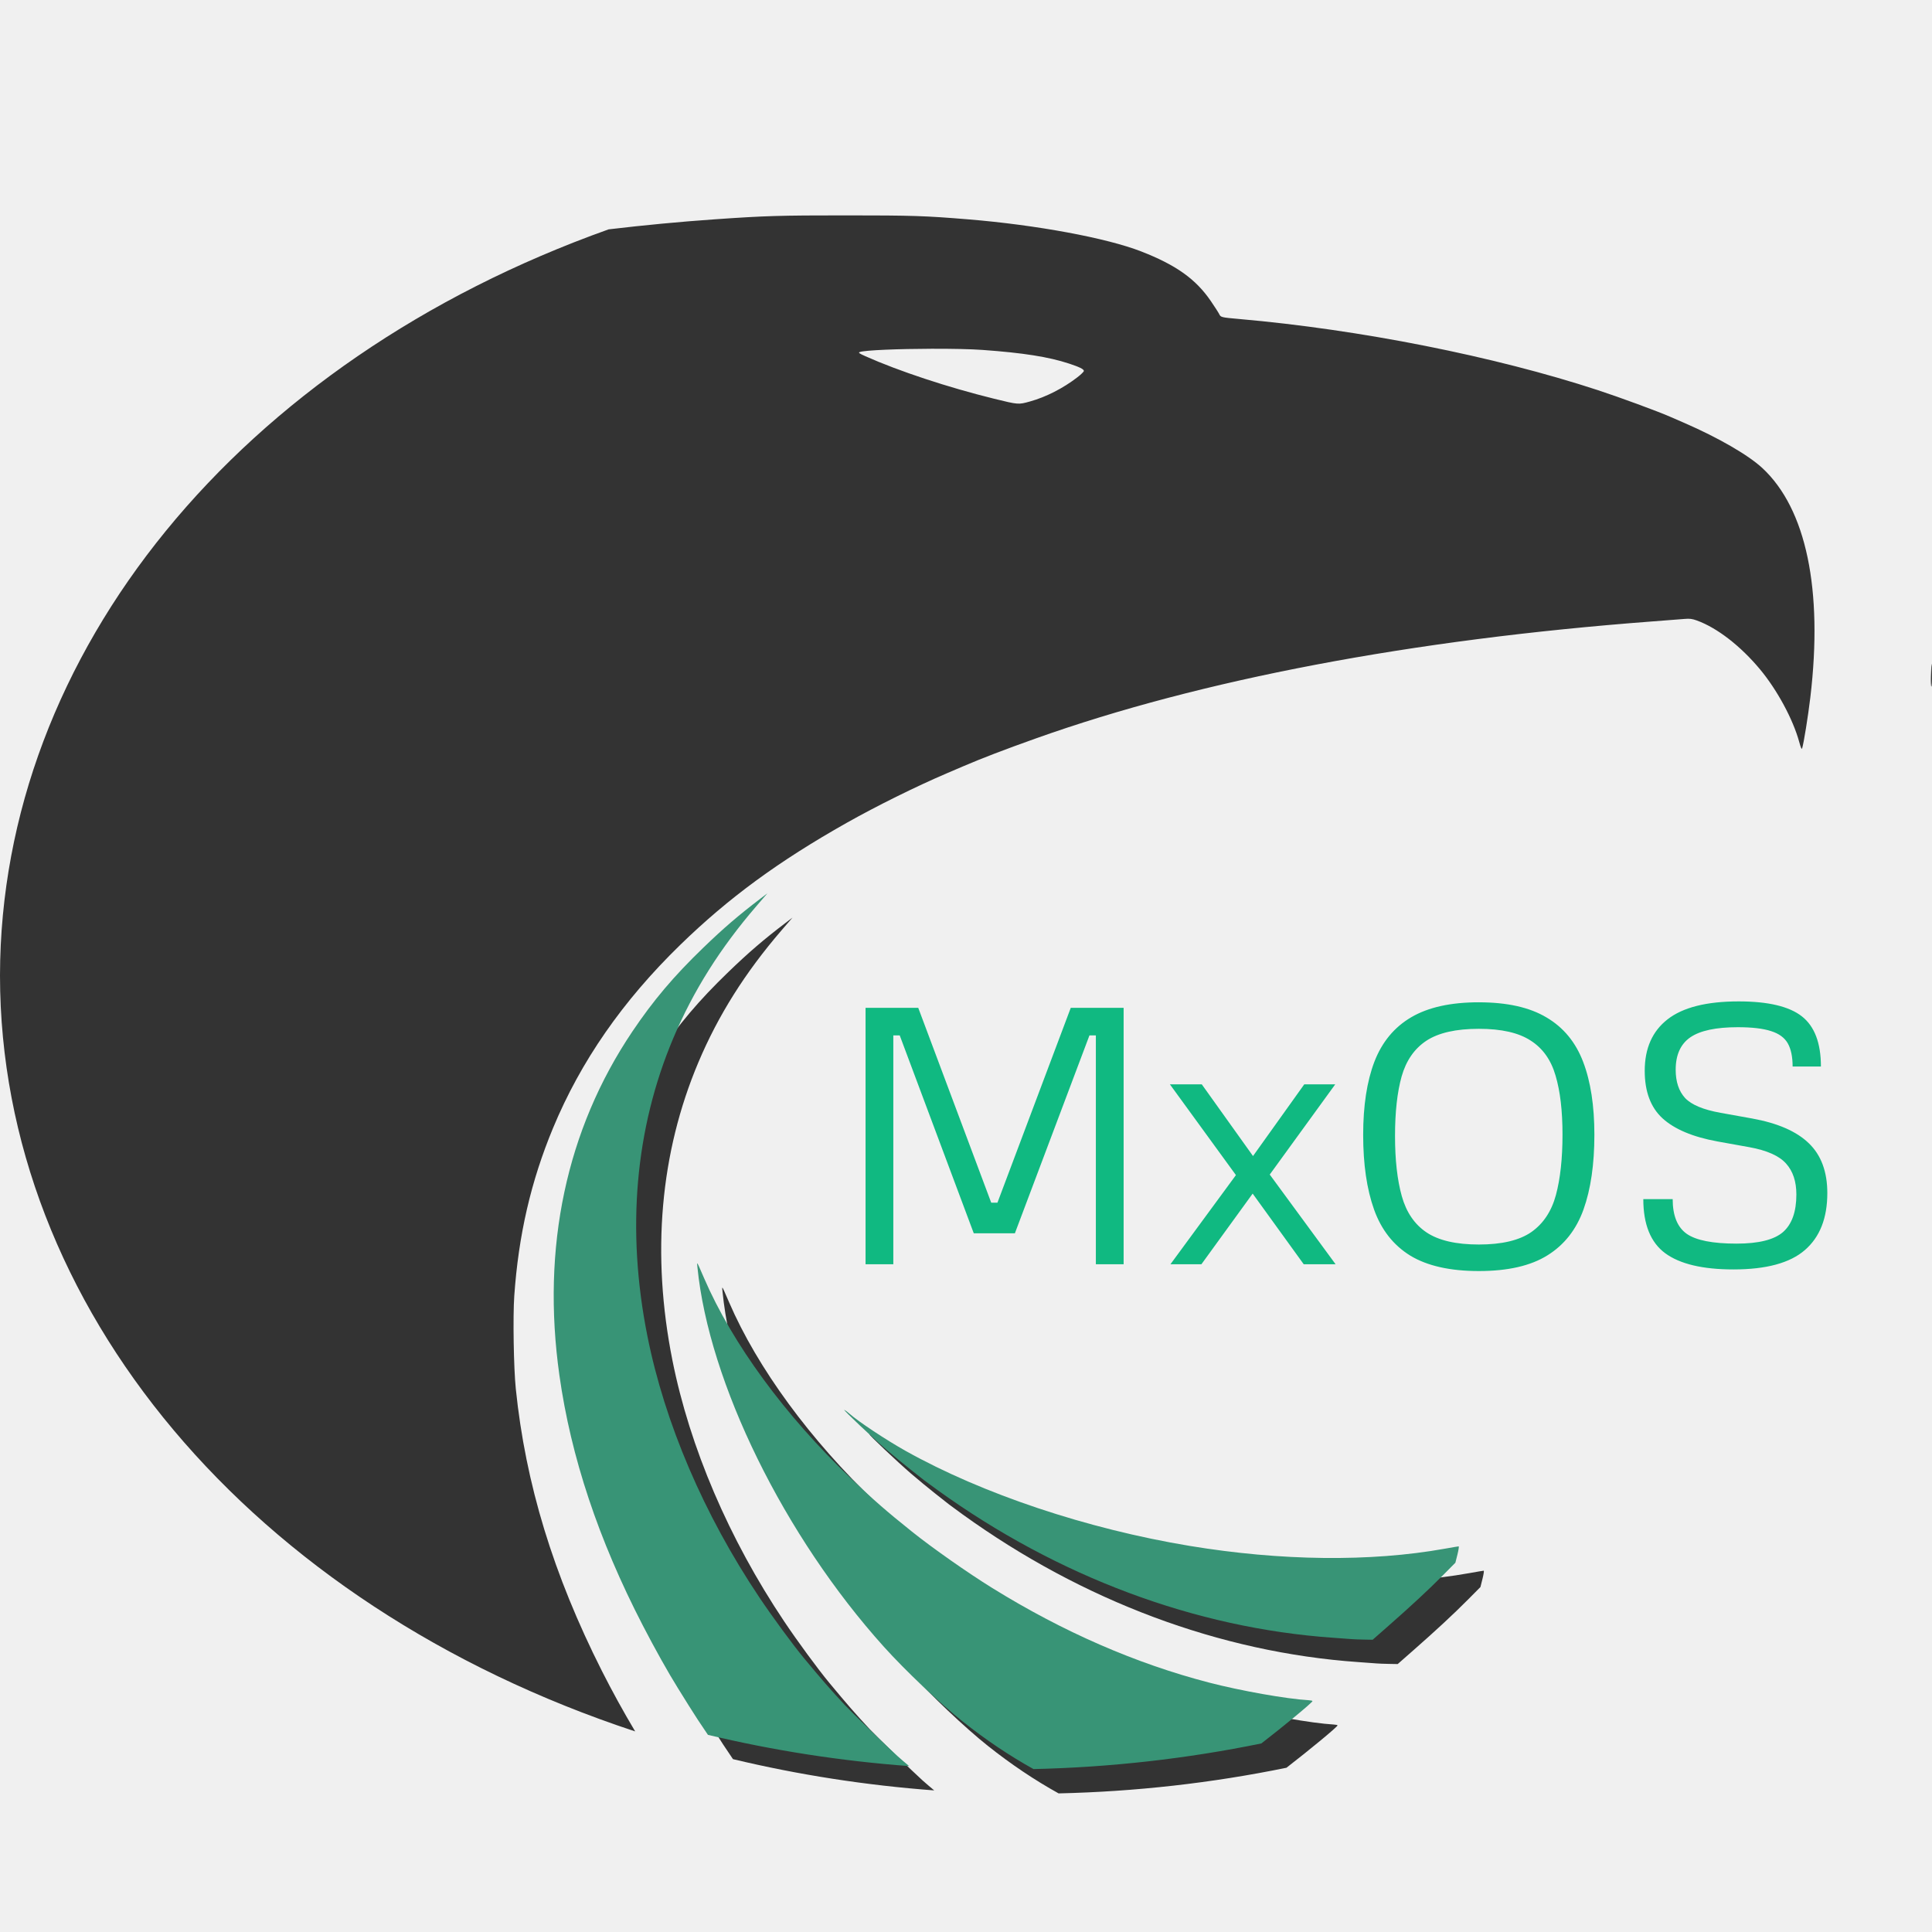
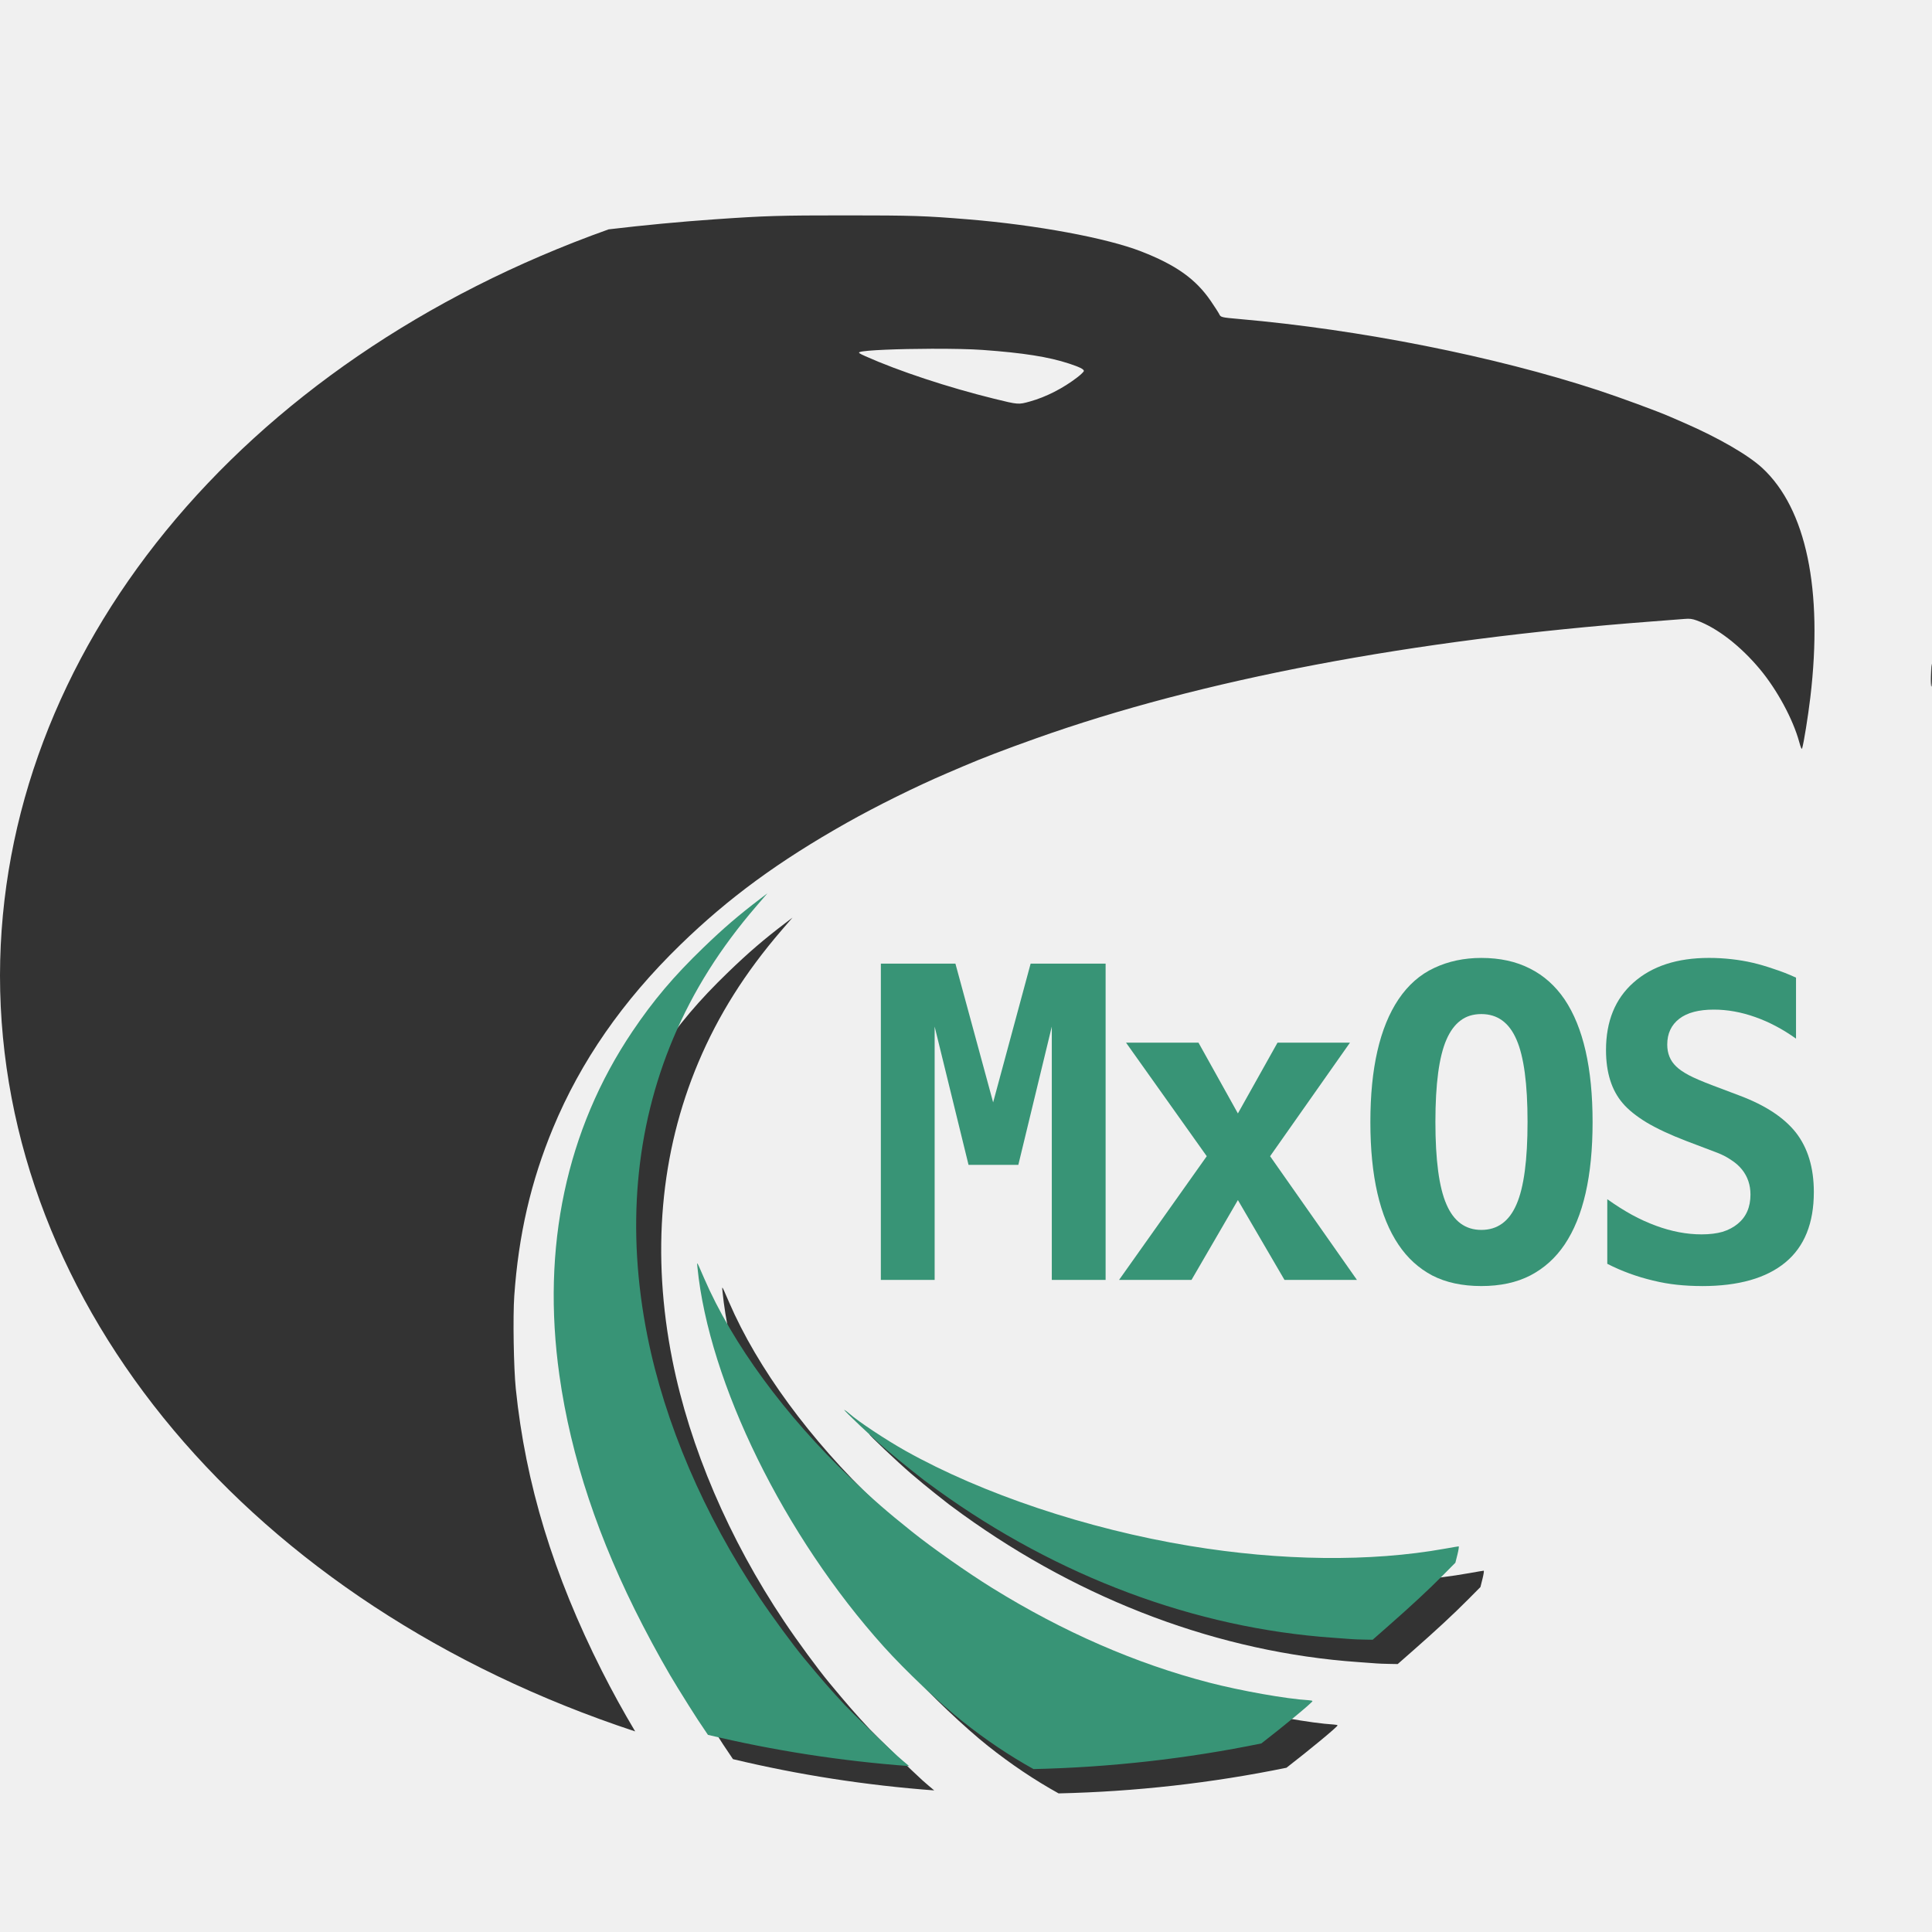
- <svg xmlns="http://www.w3.org/2000/svg" width="500" height="500" viewBox="0 0 132.292 132.292" version="1.1" id="propuesta-00">
+ <svg xmlns="http://www.w3.org/2000/svg" id="propuesta-00" version="1.1" viewBox="0 0 132.292 132.292" height="500" width="500">
  <defs id="defs248">
-     <filter height="1.108" y="-0.054" width="1.054" x="-0.027" id="filter3238" style="color-interpolation-filters:sRGB">
-       <feGaussianBlur id="feGaussianBlur3240" stdDeviation="0.72" />
+     <filter style="color-interpolation-filters:sRGB" id="filter3238" x="-0.027" width="1.054" y="-0.054" height="1.108">
+       <feGaussianBlur stdDeviation="0.72" id="feGaussianBlur3240" />
    </filter>
-     <filter height="1.074" y="-0.037" width="1.035" x="-0.018" id="filter3250" style="color-interpolation-filters:sRGB">
-       <feGaussianBlur id="feGaussianBlur3252" stdDeviation="0.505" />
+     <filter style="color-interpolation-filters:sRGB" id="filter3250" x="-0.018" width="1.035" y="-0.037" height="1.074">
+       <feGaussianBlur stdDeviation="0.505" id="feGaussianBlur3252" />
    </filter>
-     <filter height="1.048" y="-0.024" width="1.048" x="-0.024" id="filter3190" style="color-interpolation-filters:sRGB">
-       <feGaussianBlur id="feGaussianBlur3192" stdDeviation="1.64" />
+     <filter style="color-interpolation-filters:sRGB" id="filter3190" x="-0.024" width="1.048" y="-0.024" height="1.048">
+       <feGaussianBlur stdDeviation="1.64" id="feGaussianBlur3192" />
    </filter>
-     <filter height="1.261" y="-0.13" width="1.124" x="-0.062" id="filter3304" style="color-interpolation-filters:sRGB">
-       <feGaussianBlur id="feGaussianBlur3306" stdDeviation="1.777" />
+     <filter style="color-interpolation-filters:sRGB" id="filter3304" x="-0.062" width="1.124" y="-0.13" height="1.261">
+       <feGaussianBlur stdDeviation="1.777" id="feGaussianBlur3306" />
    </filter>
-     <filter height="1.266" y="-0.133" width="1.139" x="-0.069" id="filter1616" style="color-interpolation-filters:sRGB">
-       <feGaussianBlur id="feGaussianBlur1618" stdDeviation="1.879" />
+     <filter style="color-interpolation-filters:sRGB" id="filter1616" x="-0.069" width="1.139" y="-0.133" height="1.266">
+       <feGaussianBlur stdDeviation="1.879" id="feGaussianBlur1618" />
    </filter>
-     <filter height="1.102" y="-0.051" width="1.056" x="-0.028" id="filter2205" style="color-interpolation-filters:sRGB">
-       <feGaussianBlur id="feGaussianBlur2207" stdDeviation="1.059" />
+     <filter style="color-interpolation-filters:sRGB" id="filter2205" x="-0.028" width="1.056" y="-0.051" height="1.102">
+       <feGaussianBlur stdDeviation="1.059" id="feGaussianBlur2207" />
    </filter>
-     <filter height="1.261" y="-0.13" width="1.124" x="-0.062" id="filter3304-8" style="color-interpolation-filters:sRGB">
-       <feGaussianBlur id="feGaussianBlur3306-9" stdDeviation="1.777" />
+     <filter style="color-interpolation-filters:sRGB" id="filter3304-8" x="-0.062" width="1.124" y="-0.13" height="1.261">
+       <feGaussianBlur stdDeviation="1.777" id="feGaussianBlur3306-9" />
    </filter>
-     <filter height="1.455" y="-0.227" width="1.238" x="-0.119" id="filter3376" style="color-interpolation-filters:sRGB">
-       <feGaussianBlur id="feGaussianBlur3378" stdDeviation="3.214" />
+     <filter style="color-interpolation-filters:sRGB" id="filter3376" x="-0.119" width="1.238" y="-0.227" height="1.455">
+       <feGaussianBlur stdDeviation="3.214" id="feGaussianBlur3378" />
    </filter>
-     <filter height="1.074" y="-0.037" width="1.035" x="-0.018" id="filter3250-7" style="color-interpolation-filters:sRGB">
-       <feGaussianBlur id="feGaussianBlur3252-3" stdDeviation="0.505" />
+     <filter style="color-interpolation-filters:sRGB" id="filter3250-7" x="-0.018" width="1.035" y="-0.037" height="1.074">
+       <feGaussianBlur stdDeviation="0.505" id="feGaussianBlur3252-3" />
    </filter>
-     <filter height="1.108" y="-0.054" width="1.054" x="-0.027" id="filter3238-6" style="color-interpolation-filters:sRGB">
-       <feGaussianBlur id="feGaussianBlur3240-1" stdDeviation="0.72" />
+     <filter style="color-interpolation-filters:sRGB" id="filter3238-6" x="-0.027" width="1.054" y="-0.054" height="1.108">
+       <feGaussianBlur stdDeviation="0.72" id="feGaussianBlur3240-1" />
    </filter>
  </defs>
-   <text transform="matrix(0.887502,0,0,0.887502,122.5863,-81.21013)" id="text3258" y="243.366" x="11.264" style="font-style:normal;font-weight:normal;font-size:44.881px;line-height:1.25;font-family:sans-serif;letter-spacing:0px;word-spacing:0px;fill:#ffffff;fill-opacity:1;stroke:none;stroke-width:6.732;filter:url(#filter3304-8)" xml:space="preserve">
-     <tspan style="font-weight:bold;fill:#ffffff;fill-opacity:1;stroke-width:6.732" y="243.366" x="11.264" id="tspan3256">Mx<tspan id="tspan3254" style="fill:#ffffff;fill-opacity:1;stroke-width:6.732" />
-     </tspan>
-   </text>
-   <path style="fill:#333333;stroke-width:0.068" d="m 57.912,14.748 c -4.521,-5.57e-4 -5.54,0.03 -8.96,0.269 -2.429,0.169 -4.86,0.401 -7.276,0.688 A 70.521,56.066 0 0 0 -2.408275e-6,66.778 v 0.031 A 70.521,56.066 0 0 0 43.493,118.557 c -0.814,-1.366 -1.574,-2.747 -2.281,-4.146 -3.328,-6.591 -5.226,-12.811 -5.893,-19.313 -0.146,-1.422 -0.204,-4.944 -0.105,-6.36 0.292,-4.175 1.139,-7.844 2.651,-11.488 1.903,-4.585 4.771,-8.715 8.718,-12.554 3.3,-3.21 6.726,-5.721 11.397,-8.355 2.031,-1.145 4.744,-2.488 6.815,-3.374 0.481,-0.206 0.998,-0.427 1.149,-0.492 1.301,-0.558 2.819,-1.14 4.978,-1.909 11.297,-4.026 25.748,-6.77 42.19,-8.012 0.982,-0.074 1.986,-0.152 2.232,-0.173 0.361,-0.031 0.525,-0.01 0.853,0.109 1.391,0.505 2.998,1.751 4.333,3.359 1.165,1.404 2.245,3.406 2.666,4.942 0.111,0.406 0.174,0.545 0.203,0.453 0.109,-0.34 0.409,-2.201 0.562,-3.489 0.877,-7.383 -0.281,-12.919 -3.288,-15.707 -0.958,-0.889 -3.01,-2.076 -5.329,-3.084 -0.434,-0.189 -0.882,-0.384 -0.996,-0.433 -0.854,-0.374 -3.454,-1.33 -4.943,-1.818 -7.068,-2.317 -16.293,-4.147 -24.545,-4.869 -1.219,-0.107 -1.275,-0.12 -1.369,-0.324 -0.046,-0.098 -0.309,-0.509 -0.585,-0.912 -1.026,-1.499 -2.376,-2.461 -4.754,-3.388 -2.375,-0.926 -7.175,-1.816 -11.864,-2.201 -2.962,-0.243 -3.815,-0.27 -8.376,-0.271 z m 5.877,9.133 c 1.345,-0.004 2.658,0.02 3.494,0.08 2.792,0.202 4.519,0.475 5.907,0.931 0.728,0.239 1.027,0.387 1.027,0.507 0,0.051 -0.198,0.245 -0.439,0.431 -0.981,0.757 -2.15,1.354 -3.251,1.661 -0.795,0.221 -0.789,0.222 -2.456,-0.188 -3.151,-0.775 -6.539,-1.895 -8.822,-2.915 -0.424,-0.19 -0.491,-0.239 -0.378,-0.282 0.347,-0.131 2.675,-0.218 4.916,-0.225 z m 68.477,21.585 c -0.014,-0.032 -0.031,0.26 -0.048,0.865 -0.011,0.375 0.004,0.683 0.032,0.683 0.028,-3.9e-5 0.047,-0.397 0.041,-0.883 -0.005,-0.42 -0.014,-0.641 -0.025,-0.665 z m -78,17.366 -0.477,0.363 c -1.511,1.151 -2.52,2.018 -3.917,3.365 -2.013,1.941 -3.423,3.608 -4.858,5.741 -4.521,6.722 -6.227,14.763 -4.993,23.529 0.788,5.601 2.671,11.254 5.7,17.115 0.832,1.61 1.747,3.245 2.414,4.312 0.166,0.265 0.501,0.805 0.745,1.199 0.396,0.638 0.836,1.309 1.31,2 a 70.521,56.066 0 0 0 13.78,2.14 c -0.288,-0.24 -0.564,-0.474 -0.807,-0.691 -0.581,-0.519 -3.167,-3.026 -3.607,-3.498 -0.962,-1.032 -1.594,-1.757 -2.79,-3.201 -0.765,-0.924 -2.165,-2.83 -3.068,-4.179 -3.785,-5.651 -6.467,-11.917 -7.657,-17.894 -1.446,-7.261 -0.841,-14.185 1.781,-20.393 1.361,-3.223 3.204,-6.148 5.691,-9.036 z m -4.804,25.343 c -0.017,0.005 -0.004,0.107 0.011,0.263 0.785,7.912 5.941,18.405 12.771,25.992 1.465,1.627 3.833,3.872 5.393,5.112 1.589,1.263 3.21,2.35 4.85,3.259 a 70.521,56.066 0 0 0 15.602,-1.756 c 1.523,-1.177 3.499,-2.803 3.499,-2.901 0,-0.024 -0.116,-0.05 -0.257,-0.058 -1.528,-0.09 -4.641,-0.641 -6.825,-1.208 -5.021,-1.303 -10.011,-3.481 -14.853,-6.482 -1.675,-1.038 -4.092,-2.735 -5.491,-3.855 -1.771,-1.418 -2.589,-2.132 -4.18,-3.648 -4.502,-4.291 -8.116,-9.221 -10.059,-13.722 -0.319,-0.739 -0.431,-1.003 -0.46,-0.996 z m 10.063,10.028 c -0.046,0.033 1.908,1.883 2.849,2.693 0.491,0.422 1.248,1.047 1.682,1.387 0.434,0.341 0.851,0.67 0.927,0.731 0.075,0.061 0.493,0.367 0.927,0.68 8.237,5.939 17.648,9.454 27.085,10.115 0.566,0.04 1.138,0.081 1.27,0.093 0.132,0.012 0.51,0.026 0.84,0.032 l 0.601,0.011 1.08,-0.949 c 1.547,-1.359 2.742,-2.468 3.727,-3.46 l 0.858,-0.864 0.141,-0.56 c 0.077,-0.308 0.115,-0.56 0.084,-0.56 -0.031,0 -0.466,0.073 -0.966,0.163 -5.069,0.908 -11.211,0.839 -17.459,-0.196 -7.026,-1.164 -14.182,-3.558 -19.438,-6.501 -1.343,-0.752 -3.235,-2.005 -3.853,-2.552 -0.127,-0.112 -0.282,-0.229 -0.345,-0.26 -0.005,-0.003 -0.01,-0.004 -0.011,-0.003 z" id="path45" />
-   <path style="fill:#389476;fill-opacity:1;stroke-width:0.068" d="m 52.549,61.167 -0.477,0.364 c -1.511,1.151 -2.521,2.018 -3.917,3.365 -2.013,1.941 -3.423,3.608 -4.858,5.741 -4.521,6.722 -6.227,14.763 -4.993,23.529 0.788,5.601 2.672,11.254 5.701,17.115 0.832,1.61 1.747,3.245 2.414,4.312 0.166,0.265 0.501,0.805 0.746,1.199 0.396,0.638 0.836,1.309 1.31,2 a 70.521,56.066 0 0 0 13.78,2.14 c -0.288,-0.24 -0.564,-0.474 -0.806,-0.691 -0.581,-0.519 -3.167,-3.027 -3.607,-3.499 -0.962,-1.032 -1.594,-1.757 -2.79,-3.201 -0.765,-0.924 -2.165,-2.83 -3.068,-4.179 -3.785,-5.651 -6.467,-11.917 -7.657,-17.894 -1.446,-7.261 -0.841,-14.184 1.781,-20.392 1.361,-3.223 3.203,-6.149 5.69,-9.036 z m -4.804,25.343 c -0.017,0.004 -0.004,0.106 0.011,0.263 0.785,7.912 5.941,18.406 12.77,25.992 1.465,1.627 3.833,3.872 5.393,5.112 1.589,1.263 3.21,2.35 4.85,3.259 a 70.521,56.066 0 0 0 15.602,-1.756 c 1.523,-1.177 3.5,-2.804 3.5,-2.901 0,-0.024 -0.116,-0.05 -0.258,-0.058 -1.528,-0.09 -4.641,-0.641 -6.825,-1.208 -5.021,-1.303 -10.011,-3.48 -14.853,-6.482 -1.675,-1.038 -4.092,-2.735 -5.491,-3.855 -1.771,-1.418 -2.589,-2.132 -4.18,-3.648 C 53.761,96.936 50.148,92.007 48.205,87.506 47.886,86.767 47.774,86.502 47.745,86.51 Z M 57.808,96.538 c -0.043,0.036 1.908,1.883 2.849,2.693 0.491,0.422 1.248,1.046 1.682,1.387 0.434,0.341 0.851,0.67 0.927,0.731 0.075,0.061 0.492,0.367 0.927,0.68 8.237,5.939 17.649,9.454 27.086,10.115 0.566,0.04 1.138,0.081 1.27,0.093 0.132,0.012 0.51,0.026 0.841,0.032 l 0.601,0.011 1.08,-0.949 c 1.547,-1.359 2.742,-2.468 3.727,-3.46 l 0.858,-0.865 0.141,-0.56 c 0.077,-0.308 0.115,-0.56 0.083,-0.56 -0.031,0 -0.465,0.073 -0.965,0.163 -5.069,0.908 -11.211,0.839 -17.459,-0.196 -7.026,-1.164 -14.182,-3.558 -19.438,-6.501 -1.343,-0.752 -3.235,-2.005 -3.853,-2.552 -0.127,-0.112 -0.282,-0.229 -0.345,-0.26 -0.005,-0.002 -0.01,-0.004 -0.011,-0.002 z" id="path859" />
-   <path style="font-style:normal;font-variant:normal;font-weight:normal;font-stretch:normal;font-size:26.644px;line-height:1.25;font-family:Metrophobic;-inkscape-font-specification:Metrophobic;letter-spacing:0px;word-spacing:0px;fill:#10b981;fill-opacity:1;stroke:none;stroke-width:3.744" d="m 119.056,68.57 c -2.202,0 -3.826,0.41 -4.875,1.231 -1.04,0.812 -1.56,1.987 -1.56,3.522 0,1.422 0.406,2.506 1.219,3.254 0.821,0.747 2.076,1.275 3.766,1.584 l 2.17,0.39 c 1.211,0.219 2.051,0.593 2.522,1.121 0.471,0.52 0.707,1.227 0.707,2.121 0,1.178 -0.305,2.035 -0.914,2.571 -0.609,0.528 -1.67,0.792 -3.181,0.792 -1.633,0 -2.77,-0.223 -3.412,-0.67 -0.642,-0.455 -0.963,-1.247 -0.963,-2.377 h -2.011 c 0,1.731 0.5,2.966 1.499,3.705 1.007,0.739 2.567,1.109 4.679,1.109 2.242,0 3.872,-0.443 4.887,-1.328 1.024,-0.886 1.535,-2.186 1.535,-3.9 0,-1.462 -0.422,-2.6 -1.267,-3.412 -0.837,-0.812 -2.129,-1.377 -3.875,-1.694 l -2.17,-0.39 c -1.178,-0.211 -1.986,-0.548 -2.425,-1.011 -0.431,-0.471 -0.646,-1.117 -0.646,-1.938 0,-1.016 0.333,-1.755 0.999,-2.218 0.674,-0.463 1.759,-0.695 3.254,-0.695 0.975,0 1.735,0.089 2.279,0.268 0.544,0.171 0.926,0.451 1.146,0.841 0.219,0.39 0.329,0.918 0.329,1.584 h 1.938 c 0,-1.609 -0.435,-2.754 -1.304,-3.436 -0.869,-0.682 -2.312,-1.024 -4.327,-1.024 z m -17.792,0.061 c -1.925,0 -3.469,0.341 -4.631,1.024 -1.162,0.682 -2.003,1.698 -2.523,3.047 -0.512,1.341 -0.768,3.01 -0.768,5.009 0,2.015 0.248,3.717 0.744,5.106 0.496,1.389 1.32,2.441 2.474,3.156 1.162,0.707 2.73,1.061 4.704,1.061 1.982,0 3.546,-0.358 4.692,-1.073 1.154,-0.715 1.978,-1.763 2.474,-3.144 0.496,-1.389 0.744,-3.095 0.744,-5.118 0,-1.982 -0.256,-3.644 -0.768,-4.984 -0.512,-1.349 -1.349,-2.364 -2.511,-3.047 -1.154,-0.691 -2.697,-1.036 -4.631,-1.036 z m -41.996,0.378 v 17.561 h 1.901 V 70.898 h 0.439 l 5.07,13.551 h 2.815 l 5.106,-13.551 h 0.439 v 15.672 h 1.901 V 69.009 H 73.32 L 68.299,82.353 H 67.873 L 62.876,69.009 Z m 41.996,1.438 c 1.544,0 2.726,0.268 3.546,0.805 0.829,0.528 1.397,1.328 1.706,2.4 0.317,1.064 0.475,2.409 0.475,4.034 0,1.641 -0.15,3.022 -0.451,4.143 -0.301,1.113 -0.862,1.958 -1.682,2.535 -0.821,0.569 -2.019,0.853 -3.595,0.853 -1.56,0 -2.754,-0.276 -3.583,-0.829 -0.821,-0.552 -1.385,-1.381 -1.694,-2.486 -0.309,-1.105 -0.463,-2.478 -0.463,-4.119 0,-1.633 0.15,-2.99 0.451,-4.07 0.309,-1.089 0.874,-1.905 1.694,-2.449 0.829,-0.544 2.027,-0.817 3.595,-0.817 z m -21.156,3.802 4.521,6.215 -4.484,6.105 h 2.12 l 3.51,-4.838 3.497,4.838 h 2.182 l -4.509,-6.142 4.485,-6.179 h -2.121 l -3.51,4.911 -3.509,-4.911 z" id="path425" />
+   <g transform="translate(0,1.348297)" id="g51">
+     <path id="path34" style="font-style:normal;font-variant:normal;font-weight:bold;font-stretch:normal;font-size:29.705px;line-height:1.25;font-family:Hack;-inkscape-font-specification:'Hack Bold';letter-spacing:0px;word-spacing:0px;fill:#389476;fill-opacity:1;stroke:none;stroke-width:4.456" d="m 60.316,64.637 h 5.106 l 2.582,9.5 2.567,-9.5 h 5.135 V 86.292 H 72.021 V 68.945 l -2.292,9.471 h -3.409 l -2.321,-9.471 v 17.347 h -3.684 z" />
+     <path id="path36" style="font-style:normal;font-variant:normal;font-weight:bold;font-stretch:normal;font-size:29.705px;line-height:1.25;font-family:Hack;-inkscape-font-specification:'Hack Bold';letter-spacing:0px;word-spacing:0px;fill:#389476;fill-opacity:1;stroke:none;stroke-width:4.456" d="m 82.631,77.822 -5.526,-7.774 h 4.961 l 2.698,4.845 2.712,-4.845 h 4.961 l -5.468,7.774 5.947,8.471 h -4.961 l -3.191,-5.468 -3.177,5.468 h -4.961 z" />
+     <path id="path38" style="font-style:normal;font-variant:normal;font-weight:bold;font-stretch:normal;font-size:29.705px;line-height:1.25;font-family:Hack;-inkscape-font-specification:'Hack Bold';letter-spacing:0px;word-spacing:0px;fill:#389476;fill-opacity:1;stroke:none;stroke-width:4.456" d="m 101.435,86.713 q -1.958,0 -3.365,-0.725 -1.392,-0.74 -2.306,-2.103 -1.929,-2.857 -1.929,-8.398 0,-2.77 0.479,-4.859 0.479,-2.103 1.45,-3.554 1.001,-1.479 2.451,-2.147 1.45,-0.682 3.22,-0.682 1.9,0 3.322,0.725 1.421,0.711 2.379,2.118 1.915,2.857 1.915,8.398 0,5.541 -1.915,8.384 -0.928,1.378 -2.35,2.118 -1.407,0.725 -3.351,0.725 z m 0,-3.844 q 1.654,0 2.408,-1.755 0.754,-1.726 0.754,-5.642 0,-3.902 -0.754,-5.628 -0.754,-1.755 -2.408,-1.755 -0.856,0 -1.436,0.45 -0.58,0.435 -0.957,1.305 -0.754,1.726 -0.754,5.628 0,3.916 0.754,5.642 0.754,1.755 2.393,1.755 z" />
+     <path id="path40" style="font-style:normal;font-variant:normal;font-weight:bold;font-stretch:normal;font-size:29.705px;line-height:1.25;font-family:Hack;-inkscape-font-specification:'Hack Bold';letter-spacing:0px;word-spacing:0px;fill:#389476;fill-opacity:1;stroke:none;stroke-width:4.456" d="m 116.541,86.713 q -0.87,0 -1.697,-0.087 -0.827,-0.087 -1.654,-0.29 -1.654,-0.392 -3.133,-1.146 V 80.766 q 0.899,0.638 1.697,1.073 0.798,0.435 1.625,0.74 1.61,0.595 3.133,0.595 0.827,0 1.436,-0.174 0.609,-0.189 1.044,-0.551 0.87,-0.711 0.87,-2.002 0,-0.986 -0.58,-1.712 -0.305,-0.377 -0.74,-0.653 -0.421,-0.29 -0.943,-0.493 l -2.103,-0.798 q -1.668,-0.638 -2.741,-1.276 -1.073,-0.653 -1.639,-1.32 -1.146,-1.334 -1.146,-3.641 0,-2.959 1.886,-4.627 1.9,-1.683 5.164,-1.683 0.783,0 1.552,0.087 0.769,0.087 1.45,0.247 0.682,0.16 1.436,0.421 0.769,0.247 1.523,0.595 v 4.177 q -1.363,-0.972 -2.799,-1.479 -1.436,-0.508 -2.828,-0.508 -1.552,0 -2.364,0.624 -0.827,0.638 -0.827,1.77 0,0.914 0.609,1.494 0.29,0.29 0.856,0.595 0.58,0.305 1.654,0.711 l 1.842,0.696 q 2.625,0.986 3.844,2.524 1.233,1.581 1.233,4.076 0,3.206 -1.944,4.816 -1.958,1.625 -5.715,1.625 z" />
+   </g>
+   <path id="path45" d="m 57.912,14.748 c -4.521,-5.57e-4 -5.54,0.03 -8.96,0.269 -2.429,0.169 -4.86,0.401 -7.276,0.688 A 70.521,56.066 0 0 0 -2.408275e-6,66.778 v 0.031 A 70.521,56.066 0 0 0 43.493,118.557 c -0.814,-1.366 -1.574,-2.747 -2.281,-4.146 -3.328,-6.591 -5.226,-12.811 -5.893,-19.313 -0.146,-1.422 -0.204,-4.944 -0.105,-6.36 0.292,-4.175 1.139,-7.844 2.651,-11.488 1.903,-4.585 4.771,-8.715 8.718,-12.554 3.3,-3.21 6.726,-5.721 11.397,-8.355 2.031,-1.145 4.744,-2.488 6.815,-3.374 0.481,-0.206 0.998,-0.427 1.149,-0.492 1.301,-0.558 2.819,-1.14 4.978,-1.909 11.297,-4.026 25.748,-6.77 42.19,-8.012 0.982,-0.074 1.986,-0.152 2.232,-0.173 0.361,-0.031 0.525,-0.01 0.853,0.109 1.391,0.505 2.998,1.751 4.333,3.359 1.165,1.404 2.245,3.406 2.666,4.942 0.111,0.406 0.174,0.545 0.203,0.453 0.109,-0.34 0.409,-2.201 0.562,-3.489 0.877,-7.383 -0.281,-12.919 -3.288,-15.707 -0.958,-0.889 -3.01,-2.076 -5.329,-3.084 -0.434,-0.189 -0.882,-0.384 -0.996,-0.433 -0.854,-0.374 -3.454,-1.33 -4.943,-1.818 -7.068,-2.317 -16.293,-4.147 -24.545,-4.869 -1.219,-0.107 -1.275,-0.12 -1.369,-0.324 -0.046,-0.098 -0.309,-0.509 -0.585,-0.912 -1.026,-1.499 -2.376,-2.461 -4.754,-3.388 -2.375,-0.926 -7.175,-1.816 -11.864,-2.201 -2.962,-0.243 -3.815,-0.27 -8.376,-0.271 z m 5.877,9.133 c 1.345,-0.004 2.658,0.02 3.494,0.08 2.792,0.202 4.519,0.475 5.907,0.931 0.728,0.239 1.027,0.387 1.027,0.507 0,0.051 -0.198,0.245 -0.439,0.431 -0.981,0.757 -2.15,1.354 -3.251,1.661 -0.795,0.221 -0.789,0.222 -2.456,-0.188 -3.151,-0.775 -6.539,-1.895 -8.822,-2.915 -0.424,-0.19 -0.491,-0.239 -0.378,-0.282 0.347,-0.131 2.675,-0.218 4.916,-0.225 z m 68.477,21.585 c -0.014,-0.032 -0.031,0.26 -0.048,0.865 -0.011,0.375 0.004,0.683 0.032,0.683 0.028,-3.9e-5 0.047,-0.397 0.041,-0.883 -0.005,-0.42 -0.014,-0.641 -0.025,-0.665 z m -78,17.366 -0.477,0.363 c -1.511,1.151 -2.52,2.018 -3.917,3.365 -2.013,1.941 -3.423,3.608 -4.858,5.741 -4.521,6.722 -6.227,14.763 -4.993,23.529 0.788,5.601 2.671,11.254 5.7,17.115 0.832,1.61 1.747,3.245 2.414,4.312 0.166,0.265 0.501,0.805 0.745,1.199 0.396,0.638 0.836,1.309 1.31,2 a 70.521,56.066 0 0 0 13.78,2.14 c -0.288,-0.24 -0.564,-0.474 -0.807,-0.691 -0.581,-0.519 -3.167,-3.026 -3.607,-3.498 -0.962,-1.032 -1.594,-1.757 -2.79,-3.201 -0.765,-0.924 -2.165,-2.83 -3.068,-4.179 -3.785,-5.651 -6.467,-11.917 -7.657,-17.894 -1.446,-7.261 -0.841,-14.185 1.781,-20.393 1.361,-3.223 3.204,-6.148 5.691,-9.036 z m -4.804,25.343 c -0.017,0.005 -0.004,0.107 0.011,0.263 0.785,7.912 5.941,18.405 12.771,25.992 1.465,1.627 3.833,3.872 5.393,5.112 1.589,1.263 3.21,2.35 4.85,3.259 a 70.521,56.066 0 0 0 15.602,-1.756 c 1.523,-1.177 3.499,-2.803 3.499,-2.901 0,-0.024 -0.116,-0.05 -0.257,-0.058 -1.528,-0.09 -4.641,-0.641 -6.825,-1.208 -5.021,-1.303 -10.011,-3.481 -14.853,-6.482 -1.675,-1.038 -4.092,-2.735 -5.491,-3.855 -1.771,-1.418 -2.589,-2.132 -4.18,-3.648 -4.502,-4.291 -8.116,-9.221 -10.059,-13.722 -0.319,-0.739 -0.431,-1.003 -0.46,-0.996 z m 10.063,10.028 c -0.046,0.033 1.908,1.883 2.849,2.693 0.491,0.422 1.248,1.047 1.682,1.387 0.434,0.341 0.851,0.67 0.927,0.731 0.075,0.061 0.493,0.367 0.927,0.68 8.237,5.939 17.648,9.454 27.085,10.115 0.566,0.04 1.138,0.081 1.27,0.093 0.132,0.012 0.51,0.026 0.84,0.032 l 0.601,0.011 1.08,-0.949 c 1.547,-1.359 2.742,-2.468 3.727,-3.46 l 0.858,-0.864 0.141,-0.56 c 0.077,-0.308 0.115,-0.56 0.084,-0.56 -0.031,0 -0.466,0.073 -0.966,0.163 -5.069,0.908 -11.211,0.839 -17.459,-0.196 -7.026,-1.164 -14.182,-3.558 -19.438,-6.501 -1.343,-0.752 -3.235,-2.005 -3.853,-2.552 -0.127,-0.112 -0.282,-0.229 -0.345,-0.26 -0.005,-0.003 -0.01,-0.004 -0.011,-0.003 z" style="fill:#333333;stroke-width:0.068" />
+   <path id="path859" d="m 52.549,61.167 -0.477,0.364 c -1.511,1.151 -2.521,2.018 -3.917,3.365 -2.013,1.941 -3.423,3.608 -4.858,5.741 -4.521,6.722 -6.227,14.763 -4.993,23.529 0.788,5.601 2.672,11.254 5.701,17.115 0.832,1.61 1.747,3.245 2.414,4.312 0.166,0.265 0.501,0.805 0.746,1.199 0.396,0.638 0.836,1.309 1.31,2 a 70.521,56.066 0 0 0 13.78,2.14 c -0.288,-0.24 -0.564,-0.474 -0.806,-0.691 -0.581,-0.519 -3.167,-3.027 -3.607,-3.499 -0.962,-1.032 -1.594,-1.757 -2.79,-3.201 -0.765,-0.924 -2.165,-2.83 -3.068,-4.179 -3.785,-5.651 -6.467,-11.917 -7.657,-17.894 -1.446,-7.261 -0.841,-14.184 1.781,-20.392 1.361,-3.223 3.203,-6.149 5.69,-9.036 z m -4.804,25.343 c -0.017,0.004 -0.004,0.106 0.011,0.263 0.785,7.912 5.941,18.406 12.77,25.992 1.465,1.627 3.833,3.872 5.393,5.112 1.589,1.263 3.21,2.35 4.85,3.259 a 70.521,56.066 0 0 0 15.602,-1.756 c 1.523,-1.177 3.5,-2.804 3.5,-2.901 0,-0.024 -0.116,-0.05 -0.258,-0.058 -1.528,-0.09 -4.641,-0.641 -6.825,-1.208 -5.021,-1.303 -10.011,-3.48 -14.853,-6.482 -1.675,-1.038 -4.092,-2.735 -5.491,-3.855 -1.771,-1.418 -2.589,-2.132 -4.18,-3.648 C 53.761,96.936 50.148,92.007 48.205,87.506 47.886,86.767 47.774,86.502 47.745,86.51 Z M 57.808,96.538 c -0.043,0.036 1.908,1.883 2.849,2.693 0.491,0.422 1.248,1.046 1.682,1.387 0.434,0.341 0.851,0.67 0.927,0.731 0.075,0.061 0.492,0.367 0.927,0.68 8.237,5.939 17.649,9.454 27.086,10.115 0.566,0.04 1.138,0.081 1.27,0.093 0.132,0.012 0.51,0.026 0.841,0.032 l 0.601,0.011 1.08,-0.949 c 1.547,-1.359 2.742,-2.468 3.727,-3.46 l 0.858,-0.865 0.141,-0.56 c 0.077,-0.308 0.115,-0.56 0.083,-0.56 -0.031,0 -0.465,0.073 -0.965,0.163 -5.069,0.908 -11.211,0.839 -17.459,-0.196 -7.026,-1.164 -14.182,-3.558 -19.438,-6.501 -1.343,-0.752 -3.235,-2.005 -3.853,-2.552 -0.127,-0.112 -0.282,-0.229 -0.345,-0.26 -0.005,-0.002 -0.01,-0.004 -0.011,-0.002 z" style="fill:#389476;fill-opacity:1;stroke-width:0.068" />
</svg>
